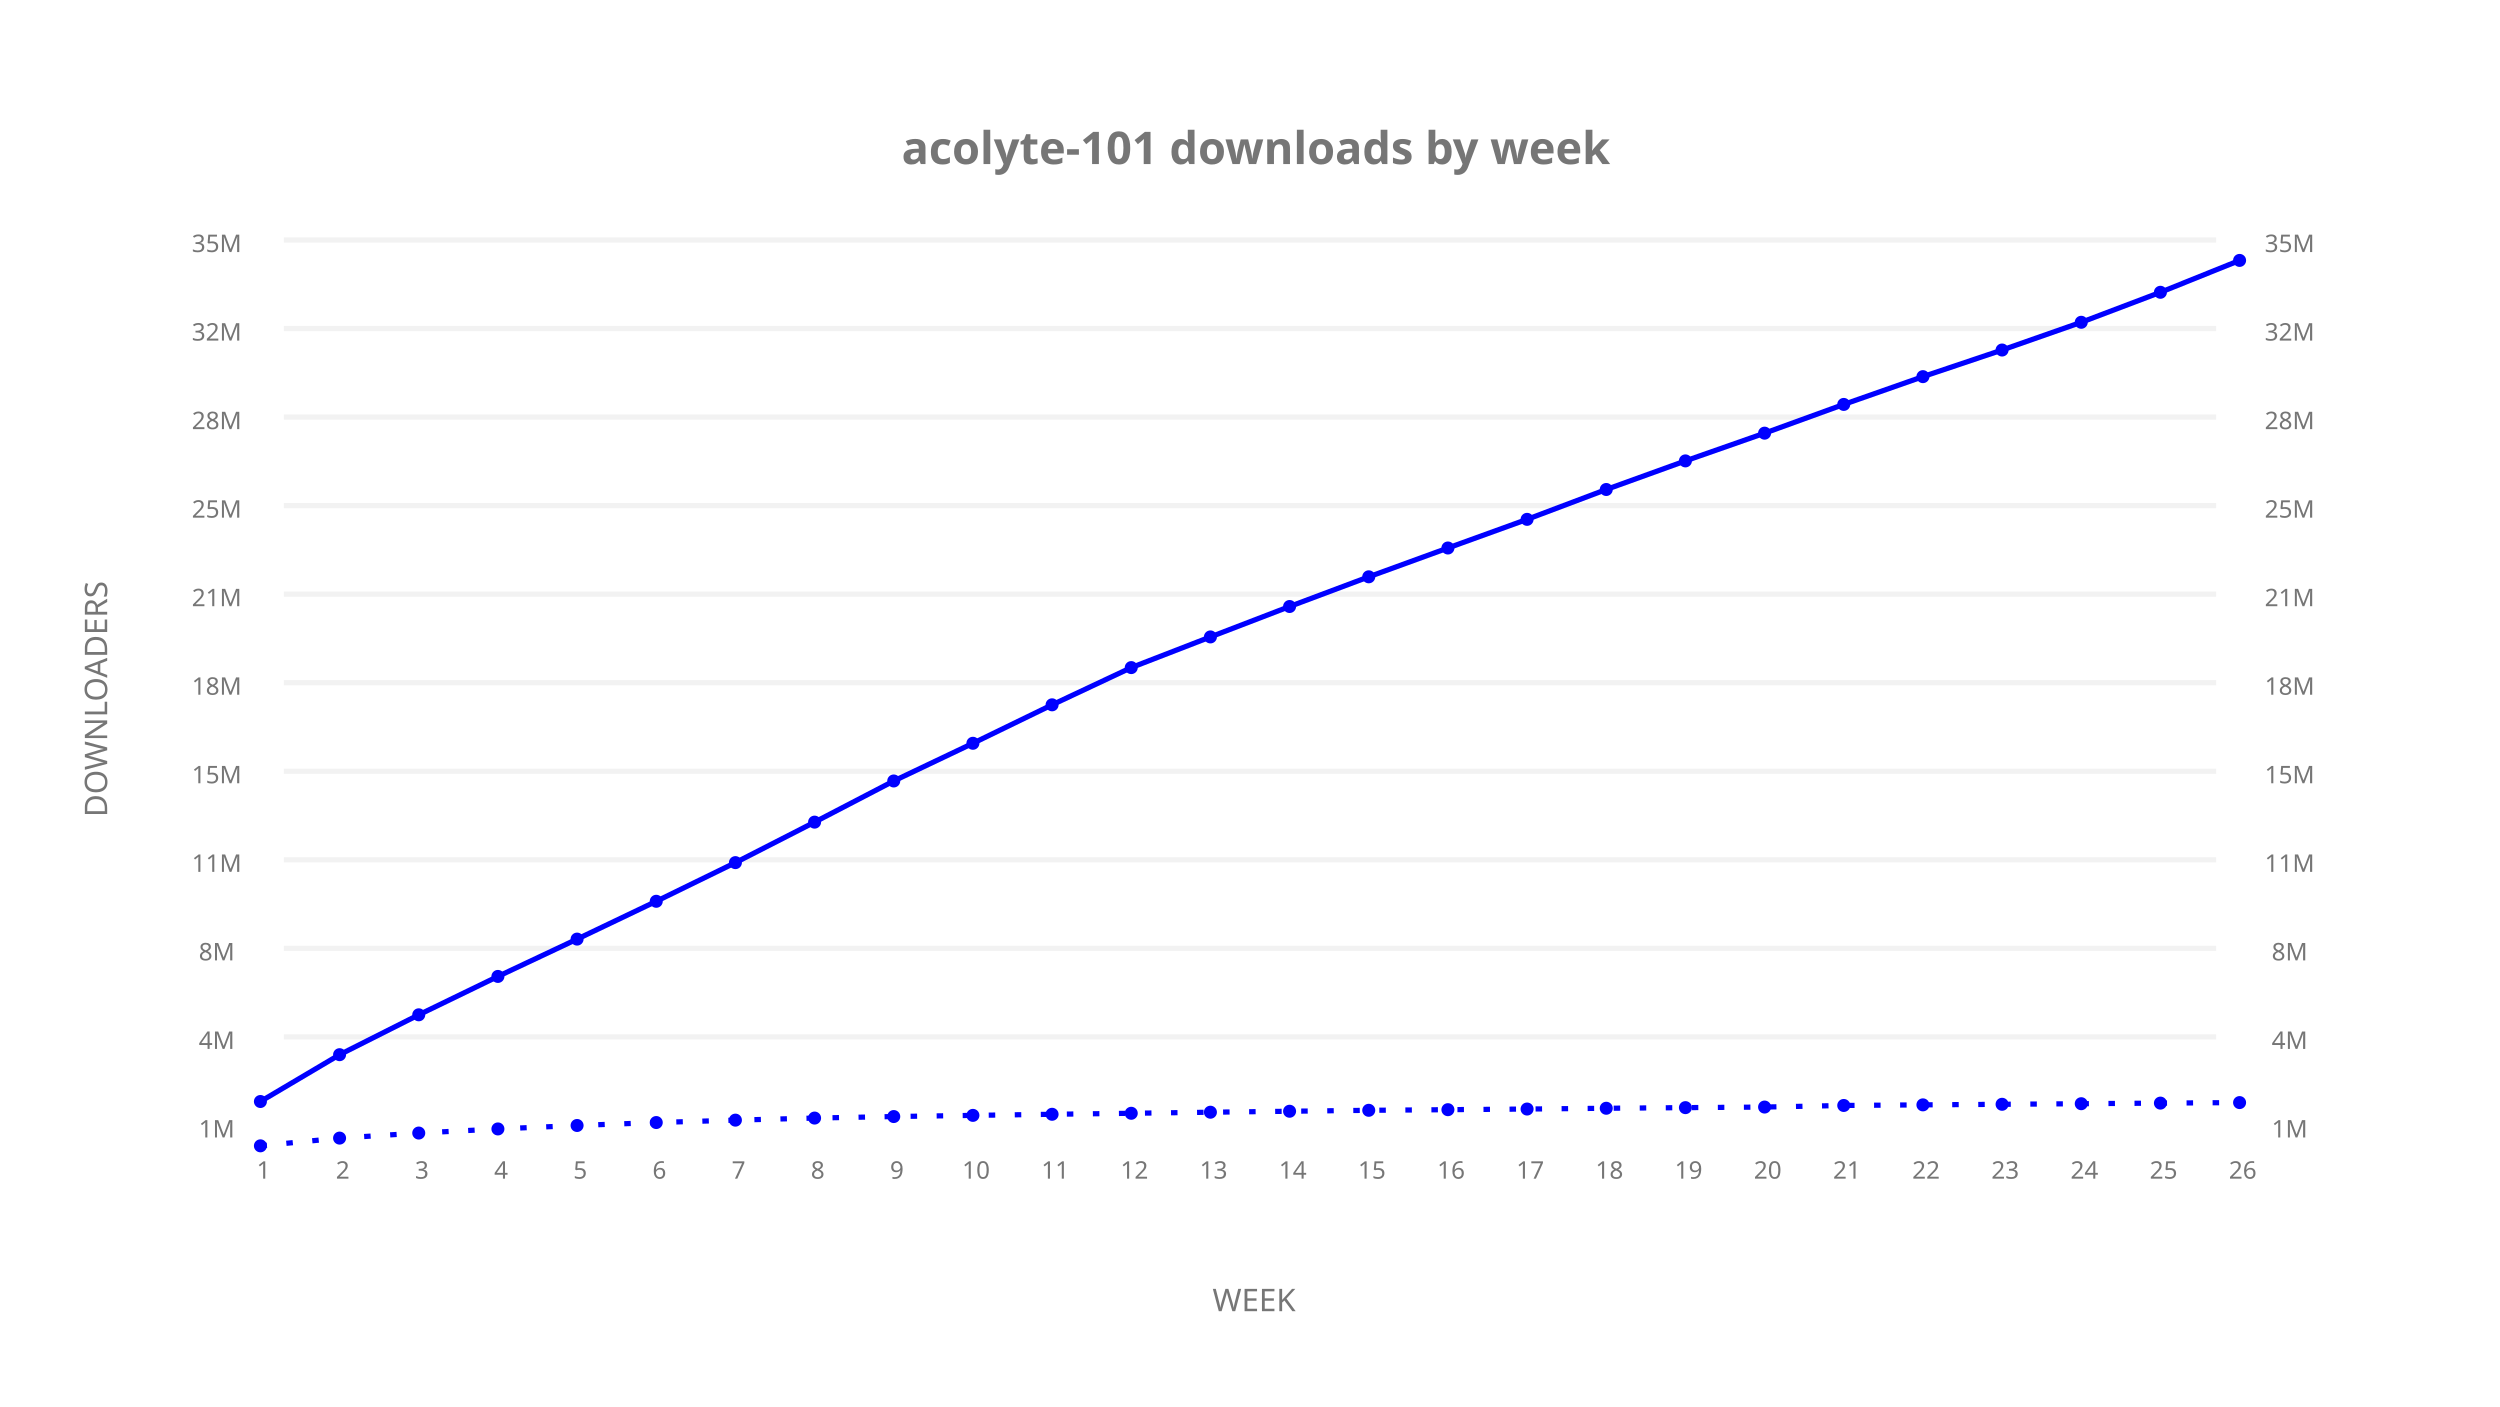
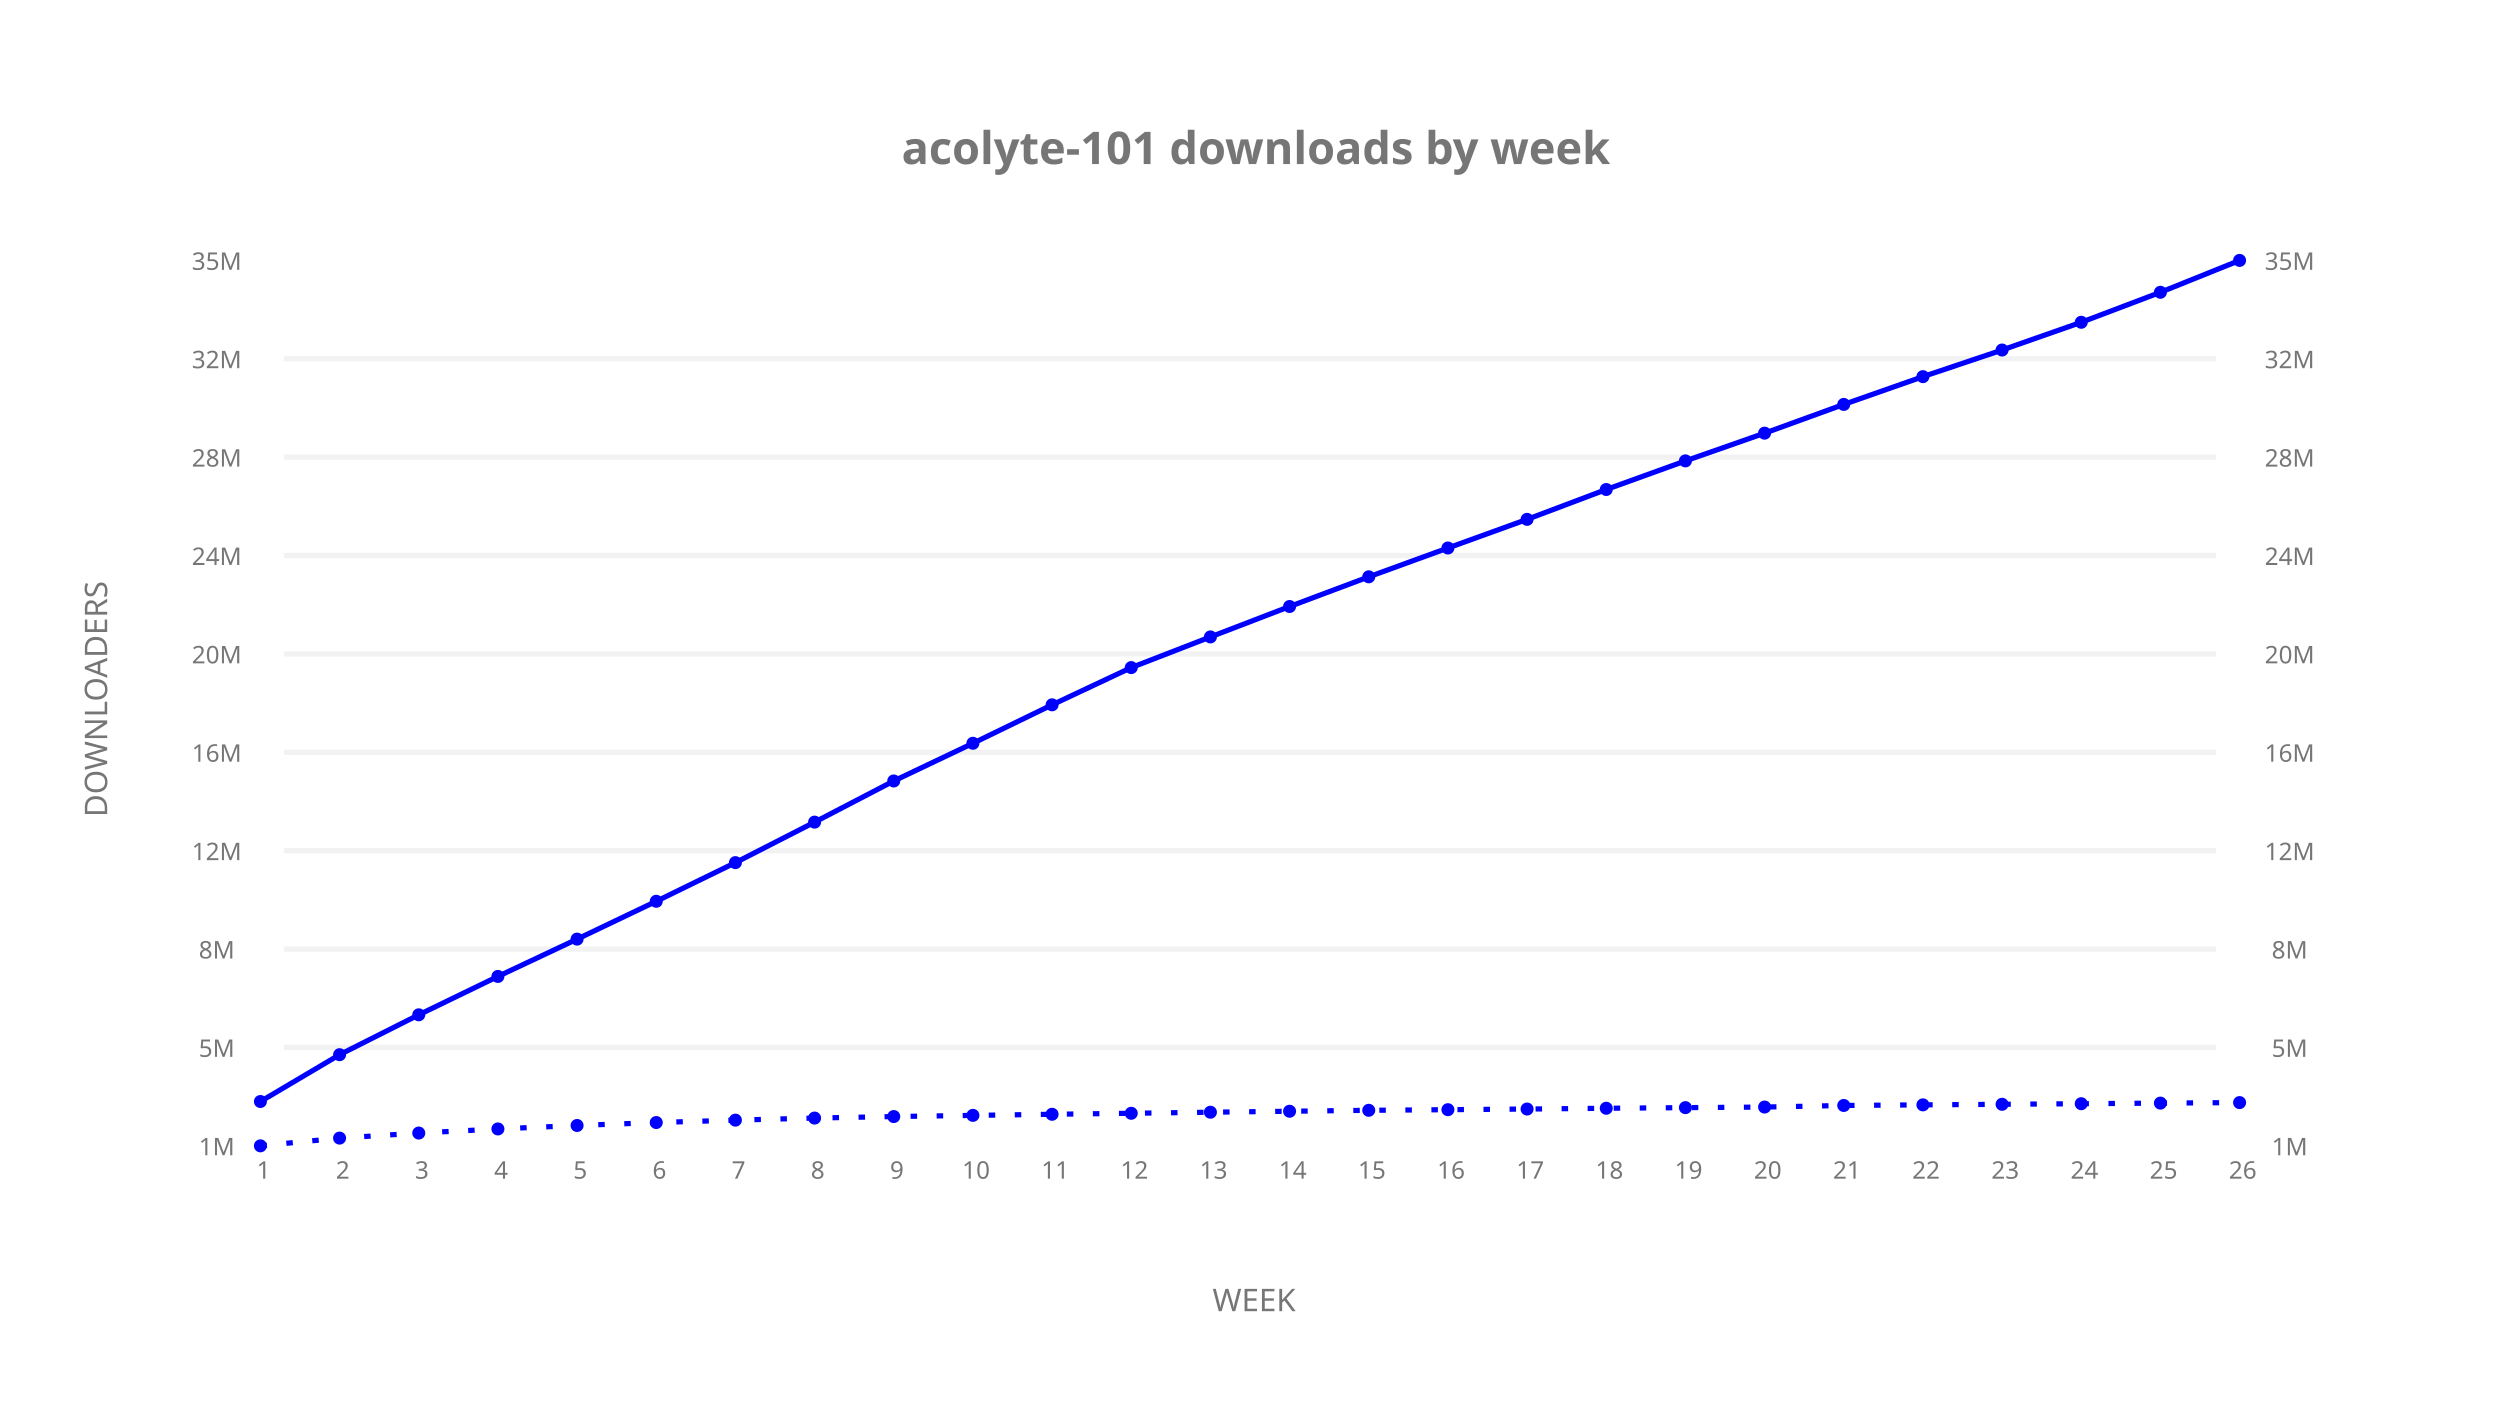
<svg xmlns="http://www.w3.org/2000/svg" xml:space="preserve" id="acolyte-101-downloads-by-week-acolyte-101-week" x="0px" y="0px" width="1920px" height="1080px" viewBox="0 0 1920 1080" enable-background="new 0 0 1920 1080" role="img">
  <g id="annotations">
    <text x="960" y="126" font-family="Atkinson Hyperlegible" font-size="26pt" text-anchor="middle" text-align="center" font-weight="600" font-style="normal" style="fill:rgb(118,118,118); fill-opacity:1; stroke:rgb(118,118,118); stroke-opacity:0; stroke-width:0.5"> acolyte-101 downloads by week</text>
    <g id="axes-lines">
      <text x="960" y="1007" font-family="Atkinson Hyperlegible" font-size="18pt" text-anchor="middle" text-align="center" font-weight="500" font-style="normal" style="fill:rgb(118,118,118); fill-opacity:1; stroke:rgb(118,118,118); stroke-opacity:0; stroke-width:0.5"> WEEK</text>
      <text x="73" y="540" font-family="Atkinson Hyperlegible" font-size="18pt" text-anchor="middle" text-align="center" dominant-baseline="central" font-weight="500" font-style="normal" style="fill:rgb(118,118,118); fill-opacity:1; stroke:rgb(118,118,118); stroke-opacity:0; stroke-width:0.5" transform="rotate(-90,73,540)"> DOWNLOADERS</text>
    </g>
    <g id="tic-y-label-lines">
-       <line x1="218" y1="796.33" x2="1702" y2="796.33" style="fill:rgb(0,0,255); fill-opacity:0; stroke:rgb(242,242,242); stroke-opacity:1; stroke-width:4" />
-       <line x1="218" y1="728.33" x2="1702" y2="728.33" style="fill:rgb(0,0,255); fill-opacity:0; stroke:rgb(242,242,242); stroke-opacity:1; stroke-width:4" />
-       <line x1="218" y1="660.33" x2="1702" y2="660.33" style="fill:rgb(0,0,255); fill-opacity:0; stroke:rgb(242,242,242); stroke-opacity:1; stroke-width:4" />
-       <line x1="218" y1="592.33" x2="1702" y2="592.33" style="fill:rgb(0,0,255); fill-opacity:0; stroke:rgb(242,242,242); stroke-opacity:1; stroke-width:4" />
-       <line x1="218" y1="524.33" x2="1702" y2="524.33" style="fill:rgb(0,0,255); fill-opacity:0; stroke:rgb(242,242,242); stroke-opacity:1; stroke-width:4" />
-       <line x1="218" y1="456.33" x2="1702" y2="456.33" style="fill:rgb(0,0,255); fill-opacity:0; stroke:rgb(242,242,242); stroke-opacity:1; stroke-width:4" />
-       <line x1="218" y1="388.33" x2="1702" y2="388.33" style="fill:rgb(0,0,255); fill-opacity:0; stroke:rgb(242,242,242); stroke-opacity:1; stroke-width:4" />
-       <line x1="218" y1="320.33" x2="1702" y2="320.33" style="fill:rgb(0,0,255); fill-opacity:0; stroke:rgb(242,242,242); stroke-opacity:1; stroke-width:4" />
-       <line x1="218" y1="252.33" x2="1702" y2="252.33" style="fill:rgb(0,0,255); fill-opacity:0; stroke:rgb(242,242,242); stroke-opacity:1; stroke-width:4" />
-       <line x1="218" y1="184.33" x2="1702" y2="184.33" style="fill:rgb(0,0,255); fill-opacity:0; stroke:rgb(242,242,242); stroke-opacity:1; stroke-width:4" />
+       <line x1="218" y1="804.444" x2="1702" y2="804.444" style="fill:rgb(0,0,255); fill-opacity:0; stroke:rgb(242,242,242); stroke-opacity:1; stroke-width:4" />
+       <line x1="218" y1="728.889" x2="1702" y2="728.889" style="fill:rgb(0,0,255); fill-opacity:0; stroke:rgb(242,242,242); stroke-opacity:1; stroke-width:4" />
+       <line x1="218" y1="653.333" x2="1702" y2="653.333" style="fill:rgb(0,0,255); fill-opacity:0; stroke:rgb(242,242,242); stroke-opacity:1; stroke-width:4" />
+       <line x1="218" y1="577.778" x2="1702" y2="577.778" style="fill:rgb(0,0,255); fill-opacity:0; stroke:rgb(242,242,242); stroke-opacity:1; stroke-width:4" />
+       <line x1="218" y1="502.222" x2="1702" y2="502.222" style="fill:rgb(0,0,255); fill-opacity:0; stroke:rgb(242,242,242); stroke-opacity:1; stroke-width:4" />
+       <line x1="218" y1="426.667" x2="1702" y2="426.667" style="fill:rgb(0,0,255); fill-opacity:0; stroke:rgb(242,242,242); stroke-opacity:1; stroke-width:4" />
+       <line x1="218" y1="351.111" x2="1702" y2="351.111" style="fill:rgb(0,0,255); fill-opacity:0; stroke:rgb(242,242,242); stroke-opacity:1; stroke-width:4" />
+       <line x1="218" y1="275.556" x2="1702" y2="275.556" style="fill:rgb(0,0,255); fill-opacity:0; stroke:rgb(242,242,242); stroke-opacity:1; stroke-width:4" />
    </g>
    <g id="tic-x-labels">
      <text x="200" y="898" font-family="Atkinson Hyperlegible" font-size="14pt" text-anchor="middle" text-align="center" dominant-baseline="central" font-weight="400" font-style="normal" style="fill:rgb(118,118,118); fill-opacity:1; stroke:rgb(118,118,118); stroke-opacity:0; stroke-width:0.5"> 1</text>
      <text x="260.8" y="898" font-family="Atkinson Hyperlegible" font-size="14pt" text-anchor="middle" text-align="center" dominant-baseline="central" font-weight="400" font-style="normal" style="fill:rgb(118,118,118); fill-opacity:1; stroke:rgb(118,118,118); stroke-opacity:0; stroke-width:0.5"> 2</text>
      <text x="321.6" y="898" font-family="Atkinson Hyperlegible" font-size="14pt" text-anchor="middle" text-align="center" dominant-baseline="central" font-weight="400" font-style="normal" style="fill:rgb(118,118,118); fill-opacity:1; stroke:rgb(118,118,118); stroke-opacity:0; stroke-width:0.5"> 3</text>
      <text x="382.4" y="898" font-family="Atkinson Hyperlegible" font-size="14pt" text-anchor="middle" text-align="center" dominant-baseline="central" font-weight="400" font-style="normal" style="fill:rgb(118,118,118); fill-opacity:1; stroke:rgb(118,118,118); stroke-opacity:0; stroke-width:0.5"> 4</text>
      <text x="443.2" y="898" font-family="Atkinson Hyperlegible" font-size="14pt" text-anchor="middle" text-align="center" dominant-baseline="central" font-weight="400" font-style="normal" style="fill:rgb(118,118,118); fill-opacity:1; stroke:rgb(118,118,118); stroke-opacity:0; stroke-width:0.5"> 5</text>
      <text x="504" y="898" font-family="Atkinson Hyperlegible" font-size="14pt" text-anchor="middle" text-align="center" dominant-baseline="central" font-weight="400" font-style="normal" style="fill:rgb(118,118,118); fill-opacity:1; stroke:rgb(118,118,118); stroke-opacity:0; stroke-width:0.5"> 6</text>
      <text x="564.8" y="898" font-family="Atkinson Hyperlegible" font-size="14pt" text-anchor="middle" text-align="center" dominant-baseline="central" font-weight="400" font-style="normal" style="fill:rgb(118,118,118); fill-opacity:1; stroke:rgb(118,118,118); stroke-opacity:0; stroke-width:0.5"> 7</text>
      <text x="625.6" y="898" font-family="Atkinson Hyperlegible" font-size="14pt" text-anchor="middle" text-align="center" dominant-baseline="central" font-weight="400" font-style="normal" style="fill:rgb(118,118,118); fill-opacity:1; stroke:rgb(118,118,118); stroke-opacity:0; stroke-width:0.5"> 8</text>
      <text x="686.4" y="898" font-family="Atkinson Hyperlegible" font-size="14pt" text-anchor="middle" text-align="center" dominant-baseline="central" font-weight="400" font-style="normal" style="fill:rgb(118,118,118); fill-opacity:1; stroke:rgb(118,118,118); stroke-opacity:0; stroke-width:0.5"> 9</text>
      <text x="747.2" y="898" font-family="Atkinson Hyperlegible" font-size="14pt" text-anchor="middle" text-align="center" dominant-baseline="central" font-weight="400" font-style="normal" style="fill:rgb(118,118,118); fill-opacity:1; stroke:rgb(118,118,118); stroke-opacity:0; stroke-width:0.5"> 10</text>
      <text x="808" y="898" font-family="Atkinson Hyperlegible" font-size="14pt" text-anchor="middle" text-align="center" dominant-baseline="central" font-weight="400" font-style="normal" style="fill:rgb(118,118,118); fill-opacity:1; stroke:rgb(118,118,118); stroke-opacity:0; stroke-width:0.5"> 11</text>
      <text x="868.8" y="898" font-family="Atkinson Hyperlegible" font-size="14pt" text-anchor="middle" text-align="center" dominant-baseline="central" font-weight="400" font-style="normal" style="fill:rgb(118,118,118); fill-opacity:1; stroke:rgb(118,118,118); stroke-opacity:0; stroke-width:0.5"> 12</text>
      <text x="929.6" y="898" font-family="Atkinson Hyperlegible" font-size="14pt" text-anchor="middle" text-align="center" dominant-baseline="central" font-weight="400" font-style="normal" style="fill:rgb(118,118,118); fill-opacity:1; stroke:rgb(118,118,118); stroke-opacity:0; stroke-width:0.5"> 13</text>
      <text x="990.4" y="898" font-family="Atkinson Hyperlegible" font-size="14pt" text-anchor="middle" text-align="center" dominant-baseline="central" font-weight="400" font-style="normal" style="fill:rgb(118,118,118); fill-opacity:1; stroke:rgb(118,118,118); stroke-opacity:0; stroke-width:0.5"> 14</text>
      <text x="1051.2" y="898" font-family="Atkinson Hyperlegible" font-size="14pt" text-anchor="middle" text-align="center" dominant-baseline="central" font-weight="400" font-style="normal" style="fill:rgb(118,118,118); fill-opacity:1; stroke:rgb(118,118,118); stroke-opacity:0; stroke-width:0.5"> 15</text>
      <text x="1112" y="898" font-family="Atkinson Hyperlegible" font-size="14pt" text-anchor="middle" text-align="center" dominant-baseline="central" font-weight="400" font-style="normal" style="fill:rgb(118,118,118); fill-opacity:1; stroke:rgb(118,118,118); stroke-opacity:0; stroke-width:0.5"> 16</text>
      <text x="1172.8" y="898" font-family="Atkinson Hyperlegible" font-size="14pt" text-anchor="middle" text-align="center" dominant-baseline="central" font-weight="400" font-style="normal" style="fill:rgb(118,118,118); fill-opacity:1; stroke:rgb(118,118,118); stroke-opacity:0; stroke-width:0.5"> 17</text>
      <text x="1233.6" y="898" font-family="Atkinson Hyperlegible" font-size="14pt" text-anchor="middle" text-align="center" dominant-baseline="central" font-weight="400" font-style="normal" style="fill:rgb(118,118,118); fill-opacity:1; stroke:rgb(118,118,118); stroke-opacity:0; stroke-width:0.5"> 18</text>
      <text x="1294.4" y="898" font-family="Atkinson Hyperlegible" font-size="14pt" text-anchor="middle" text-align="center" dominant-baseline="central" font-weight="400" font-style="normal" style="fill:rgb(118,118,118); fill-opacity:1; stroke:rgb(118,118,118); stroke-opacity:0; stroke-width:0.5"> 19</text>
      <text x="1355.2" y="898" font-family="Atkinson Hyperlegible" font-size="14pt" text-anchor="middle" text-align="center" dominant-baseline="central" font-weight="400" font-style="normal" style="fill:rgb(118,118,118); fill-opacity:1; stroke:rgb(118,118,118); stroke-opacity:0; stroke-width:0.5"> 20</text>
      <text x="1416" y="898" font-family="Atkinson Hyperlegible" font-size="14pt" text-anchor="middle" text-align="center" dominant-baseline="central" font-weight="400" font-style="normal" style="fill:rgb(118,118,118); fill-opacity:1; stroke:rgb(118,118,118); stroke-opacity:0; stroke-width:0.5"> 21</text>
      <text x="1476.8" y="898" font-family="Atkinson Hyperlegible" font-size="14pt" text-anchor="middle" text-align="center" dominant-baseline="central" font-weight="400" font-style="normal" style="fill:rgb(118,118,118); fill-opacity:1; stroke:rgb(118,118,118); stroke-opacity:0; stroke-width:0.5"> 22</text>
      <text x="1537.6" y="898" font-family="Atkinson Hyperlegible" font-size="14pt" text-anchor="middle" text-align="center" dominant-baseline="central" font-weight="400" font-style="normal" style="fill:rgb(118,118,118); fill-opacity:1; stroke:rgb(118,118,118); stroke-opacity:0; stroke-width:0.5"> 23</text>
      <text x="1598.4" y="898" font-family="Atkinson Hyperlegible" font-size="14pt" text-anchor="middle" text-align="center" dominant-baseline="central" font-weight="400" font-style="normal" style="fill:rgb(118,118,118); fill-opacity:1; stroke:rgb(118,118,118); stroke-opacity:0; stroke-width:0.5"> 24</text>
      <text x="1659.2" y="898" font-family="Atkinson Hyperlegible" font-size="14pt" text-anchor="middle" text-align="center" dominant-baseline="central" font-weight="400" font-style="normal" style="fill:rgb(118,118,118); fill-opacity:1; stroke:rgb(118,118,118); stroke-opacity:0; stroke-width:0.5"> 25</text>
      <text x="1720" y="898" font-family="Atkinson Hyperlegible" font-size="14pt" text-anchor="middle" text-align="center" dominant-baseline="central" font-weight="400" font-style="normal" style="fill:rgb(118,118,118); fill-opacity:1; stroke:rgb(118,118,118); stroke-opacity:0; stroke-width:0.5"> 26</text>
    </g>
    <g id="tic-y-labels">
-       <text x="164" y="866.33" font-family="Atkinson Hyperlegible" font-size="14pt" text-anchor="middle" text-align="center" dominant-baseline="central" font-weight="400" font-style="normal" style="fill:rgb(118,118,118); fill-opacity:1; stroke:rgb(118,118,118); stroke-opacity:0; stroke-width:0.5"> 1M</text>
-       <text x="1756" y="866.33" font-family="Atkinson Hyperlegible" font-size="14pt" text-anchor="middle" text-align="center" dominant-baseline="central" font-weight="400" font-style="normal" style="fill:rgb(118,118,118); fill-opacity:1; stroke:rgb(118,118,118); stroke-opacity:0; stroke-width:0.5"> 1M</text>
-       <text x="164" y="798.33" font-family="Atkinson Hyperlegible" font-size="14pt" text-anchor="middle" text-align="center" dominant-baseline="central" font-weight="400" font-style="normal" style="fill:rgb(118,118,118); fill-opacity:1; stroke:rgb(118,118,118); stroke-opacity:0; stroke-width:0.5"> 4M</text>
-       <text x="1756" y="798.33" font-family="Atkinson Hyperlegible" font-size="14pt" text-anchor="middle" text-align="center" dominant-baseline="central" font-weight="400" font-style="normal" style="fill:rgb(118,118,118); fill-opacity:1; stroke:rgb(118,118,118); stroke-opacity:0; stroke-width:0.5"> 4M</text>
-       <text x="164" y="730.33" font-family="Atkinson Hyperlegible" font-size="14pt" text-anchor="middle" text-align="center" dominant-baseline="central" font-weight="400" font-style="normal" style="fill:rgb(118,118,118); fill-opacity:1; stroke:rgb(118,118,118); stroke-opacity:0; stroke-width:0.5"> 8M</text>
-       <text x="1756" y="730.33" font-family="Atkinson Hyperlegible" font-size="14pt" text-anchor="middle" text-align="center" dominant-baseline="central" font-weight="400" font-style="normal" style="fill:rgb(118,118,118); fill-opacity:1; stroke:rgb(118,118,118); stroke-opacity:0; stroke-width:0.5"> 8M</text>
-       <text x="164" y="662.33" font-family="Atkinson Hyperlegible" font-size="14pt" text-anchor="middle" text-align="center" dominant-baseline="central" font-weight="400" font-style="normal" style="fill:rgb(118,118,118); fill-opacity:1; stroke:rgb(118,118,118); stroke-opacity:0; stroke-width:0.5"> 11M</text>
-       <text x="1756" y="662.33" font-family="Atkinson Hyperlegible" font-size="14pt" text-anchor="middle" text-align="center" dominant-baseline="central" font-weight="400" font-style="normal" style="fill:rgb(118,118,118); fill-opacity:1; stroke:rgb(118,118,118); stroke-opacity:0; stroke-width:0.5"> 11M</text>
-       <text x="164" y="594.33" font-family="Atkinson Hyperlegible" font-size="14pt" text-anchor="middle" text-align="center" dominant-baseline="central" font-weight="400" font-style="normal" style="fill:rgb(118,118,118); fill-opacity:1; stroke:rgb(118,118,118); stroke-opacity:0; stroke-width:0.5"> 15M</text>
-       <text x="1756" y="594.33" font-family="Atkinson Hyperlegible" font-size="14pt" text-anchor="middle" text-align="center" dominant-baseline="central" font-weight="400" font-style="normal" style="fill:rgb(118,118,118); fill-opacity:1; stroke:rgb(118,118,118); stroke-opacity:0; stroke-width:0.5"> 15M</text>
-       <text x="164" y="526.33" font-family="Atkinson Hyperlegible" font-size="14pt" text-anchor="middle" text-align="center" dominant-baseline="central" font-weight="400" font-style="normal" style="fill:rgb(118,118,118); fill-opacity:1; stroke:rgb(118,118,118); stroke-opacity:0; stroke-width:0.5"> 18M</text>
-       <text x="1756" y="526.33" font-family="Atkinson Hyperlegible" font-size="14pt" text-anchor="middle" text-align="center" dominant-baseline="central" font-weight="400" font-style="normal" style="fill:rgb(118,118,118); fill-opacity:1; stroke:rgb(118,118,118); stroke-opacity:0; stroke-width:0.5"> 18M</text>
-       <text x="164" y="458.33" font-family="Atkinson Hyperlegible" font-size="14pt" text-anchor="middle" text-align="center" dominant-baseline="central" font-weight="400" font-style="normal" style="fill:rgb(118,118,118); fill-opacity:1; stroke:rgb(118,118,118); stroke-opacity:0; stroke-width:0.5"> 21M</text>
-       <text x="1756" y="458.33" font-family="Atkinson Hyperlegible" font-size="14pt" text-anchor="middle" text-align="center" dominant-baseline="central" font-weight="400" font-style="normal" style="fill:rgb(118,118,118); fill-opacity:1; stroke:rgb(118,118,118); stroke-opacity:0; stroke-width:0.5"> 21M</text>
-       <text x="164" y="390.33" font-family="Atkinson Hyperlegible" font-size="14pt" text-anchor="middle" text-align="center" dominant-baseline="central" font-weight="400" font-style="normal" style="fill:rgb(118,118,118); fill-opacity:1; stroke:rgb(118,118,118); stroke-opacity:0; stroke-width:0.5"> 25M</text>
-       <text x="1756" y="390.33" font-family="Atkinson Hyperlegible" font-size="14pt" text-anchor="middle" text-align="center" dominant-baseline="central" font-weight="400" font-style="normal" style="fill:rgb(118,118,118); fill-opacity:1; stroke:rgb(118,118,118); stroke-opacity:0; stroke-width:0.5"> 25M</text>
-       <text x="164" y="322.33" font-family="Atkinson Hyperlegible" font-size="14pt" text-anchor="middle" text-align="center" dominant-baseline="central" font-weight="400" font-style="normal" style="fill:rgb(118,118,118); fill-opacity:1; stroke:rgb(118,118,118); stroke-opacity:0; stroke-width:0.5"> 28M</text>
-       <text x="1756" y="322.33" font-family="Atkinson Hyperlegible" font-size="14pt" text-anchor="middle" text-align="center" dominant-baseline="central" font-weight="400" font-style="normal" style="fill:rgb(118,118,118); fill-opacity:1; stroke:rgb(118,118,118); stroke-opacity:0; stroke-width:0.5"> 28M</text>
-       <text x="164" y="254.33" font-family="Atkinson Hyperlegible" font-size="14pt" text-anchor="middle" text-align="center" dominant-baseline="central" font-weight="400" font-style="normal" style="fill:rgb(118,118,118); fill-opacity:1; stroke:rgb(118,118,118); stroke-opacity:0; stroke-width:0.5"> 32M</text>
-       <text x="1756" y="254.33" font-family="Atkinson Hyperlegible" font-size="14pt" text-anchor="middle" text-align="center" dominant-baseline="central" font-weight="400" font-style="normal" style="fill:rgb(118,118,118); fill-opacity:1; stroke:rgb(118,118,118); stroke-opacity:0; stroke-width:0.5"> 32M</text>
-       <text x="164" y="186.33" font-family="Atkinson Hyperlegible" font-size="14pt" text-anchor="middle" text-align="center" dominant-baseline="central" font-weight="400" font-style="normal" style="fill:rgb(118,118,118); fill-opacity:1; stroke:rgb(118,118,118); stroke-opacity:0; stroke-width:0.5"> 35M</text>
-       <text x="1756" y="186.33" font-family="Atkinson Hyperlegible" font-size="14pt" text-anchor="middle" text-align="center" dominant-baseline="central" font-weight="400" font-style="normal" style="fill:rgb(118,118,118); fill-opacity:1; stroke:rgb(118,118,118); stroke-opacity:0; stroke-width:0.5"> 35M</text>
+       <text x="164" y="880" font-family="Atkinson Hyperlegible" font-size="14pt" text-anchor="middle" text-align="center" dominant-baseline="central" font-weight="400" font-style="normal" style="fill:rgb(118,118,118); fill-opacity:1; stroke:rgb(118,118,118); stroke-opacity:0; stroke-width:0.5"> 1M</text>
+       <text x="1756" y="880" font-family="Atkinson Hyperlegible" font-size="14pt" text-anchor="middle" text-align="center" dominant-baseline="central" font-weight="400" font-style="normal" style="fill:rgb(118,118,118); fill-opacity:1; stroke:rgb(118,118,118); stroke-opacity:0; stroke-width:0.5"> 1M</text>
+       <text x="164" y="804.444" font-family="Atkinson Hyperlegible" font-size="14pt" text-anchor="middle" text-align="center" dominant-baseline="central" font-weight="400" font-style="normal" style="fill:rgb(118,118,118); fill-opacity:1; stroke:rgb(118,118,118); stroke-opacity:0; stroke-width:0.5"> 5M</text>
+       <text x="1756" y="804.444" font-family="Atkinson Hyperlegible" font-size="14pt" text-anchor="middle" text-align="center" dominant-baseline="central" font-weight="400" font-style="normal" style="fill:rgb(118,118,118); fill-opacity:1; stroke:rgb(118,118,118); stroke-opacity:0; stroke-width:0.5"> 5M</text>
+       <text x="164" y="728.889" font-family="Atkinson Hyperlegible" font-size="14pt" text-anchor="middle" text-align="center" dominant-baseline="central" font-weight="400" font-style="normal" style="fill:rgb(118,118,118); fill-opacity:1; stroke:rgb(118,118,118); stroke-opacity:0; stroke-width:0.5"> 8M</text>
+       <text x="1756" y="728.889" font-family="Atkinson Hyperlegible" font-size="14pt" text-anchor="middle" text-align="center" dominant-baseline="central" font-weight="400" font-style="normal" style="fill:rgb(118,118,118); fill-opacity:1; stroke:rgb(118,118,118); stroke-opacity:0; stroke-width:0.5"> 8M</text>
+       <text x="164" y="653.333" font-family="Atkinson Hyperlegible" font-size="14pt" text-anchor="middle" text-align="center" dominant-baseline="central" font-weight="400" font-style="normal" style="fill:rgb(118,118,118); fill-opacity:1; stroke:rgb(118,118,118); stroke-opacity:0; stroke-width:0.5"> 12M</text>
+       <text x="1756" y="653.333" font-family="Atkinson Hyperlegible" font-size="14pt" text-anchor="middle" text-align="center" dominant-baseline="central" font-weight="400" font-style="normal" style="fill:rgb(118,118,118); fill-opacity:1; stroke:rgb(118,118,118); stroke-opacity:0; stroke-width:0.5"> 12M</text>
+       <text x="164" y="577.778" font-family="Atkinson Hyperlegible" font-size="14pt" text-anchor="middle" text-align="center" dominant-baseline="central" font-weight="400" font-style="normal" style="fill:rgb(118,118,118); fill-opacity:1; stroke:rgb(118,118,118); stroke-opacity:0; stroke-width:0.5"> 16M</text>
+       <text x="1756" y="577.778" font-family="Atkinson Hyperlegible" font-size="14pt" text-anchor="middle" text-align="center" dominant-baseline="central" font-weight="400" font-style="normal" style="fill:rgb(118,118,118); fill-opacity:1; stroke:rgb(118,118,118); stroke-opacity:0; stroke-width:0.5"> 16M</text>
+       <text x="164" y="502.222" font-family="Atkinson Hyperlegible" font-size="14pt" text-anchor="middle" text-align="center" dominant-baseline="central" font-weight="400" font-style="normal" style="fill:rgb(118,118,118); fill-opacity:1; stroke:rgb(118,118,118); stroke-opacity:0; stroke-width:0.5"> 20M</text>
+       <text x="1756" y="502.222" font-family="Atkinson Hyperlegible" font-size="14pt" text-anchor="middle" text-align="center" dominant-baseline="central" font-weight="400" font-style="normal" style="fill:rgb(118,118,118); fill-opacity:1; stroke:rgb(118,118,118); stroke-opacity:0; stroke-width:0.5"> 20M</text>
+       <text x="164" y="426.667" font-family="Atkinson Hyperlegible" font-size="14pt" text-anchor="middle" text-align="center" dominant-baseline="central" font-weight="400" font-style="normal" style="fill:rgb(118,118,118); fill-opacity:1; stroke:rgb(118,118,118); stroke-opacity:0; stroke-width:0.5"> 24M</text>
+       <text x="1756" y="426.667" font-family="Atkinson Hyperlegible" font-size="14pt" text-anchor="middle" text-align="center" dominant-baseline="central" font-weight="400" font-style="normal" style="fill:rgb(118,118,118); fill-opacity:1; stroke:rgb(118,118,118); stroke-opacity:0; stroke-width:0.5"> 24M</text>
+       <text x="164" y="351.111" font-family="Atkinson Hyperlegible" font-size="14pt" text-anchor="middle" text-align="center" dominant-baseline="central" font-weight="400" font-style="normal" style="fill:rgb(118,118,118); fill-opacity:1; stroke:rgb(118,118,118); stroke-opacity:0; stroke-width:0.5"> 28M</text>
+       <text x="1756" y="351.111" font-family="Atkinson Hyperlegible" font-size="14pt" text-anchor="middle" text-align="center" dominant-baseline="central" font-weight="400" font-style="normal" style="fill:rgb(118,118,118); fill-opacity:1; stroke:rgb(118,118,118); stroke-opacity:0; stroke-width:0.5"> 28M</text>
+       <text x="164" y="275.556" font-family="Atkinson Hyperlegible" font-size="14pt" text-anchor="middle" text-align="center" dominant-baseline="central" font-weight="400" font-style="normal" style="fill:rgb(118,118,118); fill-opacity:1; stroke:rgb(118,118,118); stroke-opacity:0; stroke-width:0.5"> 32M</text>
+       <text x="1756" y="275.556" font-family="Atkinson Hyperlegible" font-size="14pt" text-anchor="middle" text-align="center" dominant-baseline="central" font-weight="400" font-style="normal" style="fill:rgb(118,118,118); fill-opacity:1; stroke:rgb(118,118,118); stroke-opacity:0; stroke-width:0.5"> 32M</text>
+       <text x="164" y="200" font-family="Atkinson Hyperlegible" font-size="14pt" text-anchor="middle" text-align="center" dominant-baseline="central" font-weight="400" font-style="normal" style="fill:rgb(118,118,118); fill-opacity:1; stroke:rgb(118,118,118); stroke-opacity:0; stroke-width:0.5"> 35M</text>
+       <text x="1756" y="200" font-family="Atkinson Hyperlegible" font-size="14pt" text-anchor="middle" text-align="center" dominant-baseline="central" font-weight="400" font-style="normal" style="fill:rgb(118,118,118); fill-opacity:1; stroke:rgb(118,118,118); stroke-opacity:0; stroke-width:0.5"> 35M</text>
    </g>
  </g>
  <g id="polyline-acolyte-101 downloads by week">
    <polyline points="200,845.96 260.8,809.997 321.6,779.37 382.4,749.898 443.2,721.238 504,692.19 564.8,662.497 625.6,631.4 686.4,599.785 747.2,570.841 808,541.302 868.8,512.712 929.6,489.16 990.4,465.8 1051.2,442.994 1112,420.864 1172.8,398.862 1233.6,375.935 1294.4,353.969 1355.2,332.67 1416,310.597 1476.8,289.263 1537.6,268.818 1598.4,247.516 1659.2,224.48 1720,200 " style="fill:rgb(0,0,255); fill-opacity:0; stroke:rgb(0,0,255); stroke-opacity:1; stroke-width:4" />
  </g>
  <g id="markers-acolyte-101 downloads by week">
    <circle cx="200" cy="845.96" r="5" style="fill:rgb(0,0,255); fill-opacity:1; stroke:rgb(0,0,255); stroke-opacity:0; stroke-width:4">
</circle>
    <circle cx="260.8" cy="809.997" r="5" style="fill:rgb(0,0,255); fill-opacity:1; stroke:rgb(0,0,255); stroke-opacity:0; stroke-width:4">
</circle>
    <circle cx="321.6" cy="779.37" r="5" style="fill:rgb(0,0,255); fill-opacity:1; stroke:rgb(0,0,255); stroke-opacity:0; stroke-width:4">
</circle>
    <circle cx="382.4" cy="749.898" r="5" style="fill:rgb(0,0,255); fill-opacity:1; stroke:rgb(0,0,255); stroke-opacity:0; stroke-width:4">
</circle>
    <circle cx="443.2" cy="721.238" r="5" style="fill:rgb(0,0,255); fill-opacity:1; stroke:rgb(0,0,255); stroke-opacity:0; stroke-width:4">
</circle>
    <circle cx="504" cy="692.19" r="5" style="fill:rgb(0,0,255); fill-opacity:1; stroke:rgb(0,0,255); stroke-opacity:0; stroke-width:4">
</circle>
    <circle cx="564.8" cy="662.497" r="5" style="fill:rgb(0,0,255); fill-opacity:1; stroke:rgb(0,0,255); stroke-opacity:0; stroke-width:4">
</circle>
    <circle cx="625.6" cy="631.4" r="5" style="fill:rgb(0,0,255); fill-opacity:1; stroke:rgb(0,0,255); stroke-opacity:0; stroke-width:4">
</circle>
    <circle cx="686.4" cy="599.785" r="5" style="fill:rgb(0,0,255); fill-opacity:1; stroke:rgb(0,0,255); stroke-opacity:0; stroke-width:4">
</circle>
    <circle cx="747.2" cy="570.841" r="5" style="fill:rgb(0,0,255); fill-opacity:1; stroke:rgb(0,0,255); stroke-opacity:0; stroke-width:4">
</circle>
    <circle cx="808" cy="541.302" r="5" style="fill:rgb(0,0,255); fill-opacity:1; stroke:rgb(0,0,255); stroke-opacity:0; stroke-width:4">
</circle>
    <circle cx="868.8" cy="512.712" r="5" style="fill:rgb(0,0,255); fill-opacity:1; stroke:rgb(0,0,255); stroke-opacity:0; stroke-width:4">
</circle>
    <circle cx="929.6" cy="489.16" r="5" style="fill:rgb(0,0,255); fill-opacity:1; stroke:rgb(0,0,255); stroke-opacity:0; stroke-width:4">
</circle>
    <circle cx="990.4" cy="465.8" r="5" style="fill:rgb(0,0,255); fill-opacity:1; stroke:rgb(0,0,255); stroke-opacity:0; stroke-width:4">
</circle>
    <circle cx="1051.2" cy="442.994" r="5" style="fill:rgb(0,0,255); fill-opacity:1; stroke:rgb(0,0,255); stroke-opacity:0; stroke-width:4">
</circle>
    <circle cx="1112" cy="420.864" r="5" style="fill:rgb(0,0,255); fill-opacity:1; stroke:rgb(0,0,255); stroke-opacity:0; stroke-width:4">
</circle>
    <circle cx="1172.8" cy="398.862" r="5" style="fill:rgb(0,0,255); fill-opacity:1; stroke:rgb(0,0,255); stroke-opacity:0; stroke-width:4">
</circle>
    <circle cx="1233.6" cy="375.935" r="5" style="fill:rgb(0,0,255); fill-opacity:1; stroke:rgb(0,0,255); stroke-opacity:0; stroke-width:4">
</circle>
    <circle cx="1294.4" cy="353.969" r="5" style="fill:rgb(0,0,255); fill-opacity:1; stroke:rgb(0,0,255); stroke-opacity:0; stroke-width:4">
</circle>
    <circle cx="1355.2" cy="332.67" r="5" style="fill:rgb(0,0,255); fill-opacity:1; stroke:rgb(0,0,255); stroke-opacity:0; stroke-width:4">
</circle>
    <circle cx="1416" cy="310.597" r="5" style="fill:rgb(0,0,255); fill-opacity:1; stroke:rgb(0,0,255); stroke-opacity:0; stroke-width:4">
</circle>
    <circle cx="1476.8" cy="289.263" r="5" style="fill:rgb(0,0,255); fill-opacity:1; stroke:rgb(0,0,255); stroke-opacity:0; stroke-width:4">
</circle>
    <circle cx="1537.6" cy="268.818" r="5" style="fill:rgb(0,0,255); fill-opacity:1; stroke:rgb(0,0,255); stroke-opacity:0; stroke-width:4">
</circle>
    <circle cx="1598.4" cy="247.517" r="5" style="fill:rgb(0,0,255); fill-opacity:1; stroke:rgb(0,0,255); stroke-opacity:0; stroke-width:4">
</circle>
    <circle cx="1659.2" cy="224.48" r="5" style="fill:rgb(0,0,255); fill-opacity:1; stroke:rgb(0,0,255); stroke-opacity:0; stroke-width:4">
</circle>
    <circle cx="1720" cy="200" r="5" style="fill:rgb(0,0,255); fill-opacity:1; stroke:rgb(0,0,255); stroke-opacity:0; stroke-width:4">
</circle>
  </g>
  <g id="polyline-acolyte-101 downloads by week uploaders">
    <polyline points="200,880 260.8,874.061 321.6,870.182 382.4,867.028 443.2,864.375 504,862.109 564.8,860.267 625.6,858.675 686.4,857.509 747.2,856.613 808,855.771 868.8,855.004 929.6,854.186 990.4,853.444 1051.2,852.714 1112,852.235 1172.8,851.744 1233.6,851.145 1294.4,850.666 1355.2,850.219 1416,849 1476.8,848.531 1537.6,848.096 1598.4,847.648 1659.2,847.192 1720,846.781 " stroke-dasharray="5 15" style="fill:rgb(0,0,255); fill-opacity:0; stroke:rgb(0,0,255); stroke-opacity:1; stroke-width:4" />
  </g>
  <g id="markers-acolyte-101 downloads by week uploaders">
    <circle cx="200" cy="880" r="5" style="fill:rgb(0,0,255); fill-opacity:1; stroke:rgb(0,0,255); stroke-opacity:0; stroke-width:4">
</circle>
    <circle cx="260.8" cy="874.061" r="5" style="fill:rgb(0,0,255); fill-opacity:1; stroke:rgb(0,0,255); stroke-opacity:0; stroke-width:4">
</circle>
    <circle cx="321.6" cy="870.182" r="5" style="fill:rgb(0,0,255); fill-opacity:1; stroke:rgb(0,0,255); stroke-opacity:0; stroke-width:4">
</circle>
    <circle cx="382.4" cy="867.028" r="5" style="fill:rgb(0,0,255); fill-opacity:1; stroke:rgb(0,0,255); stroke-opacity:0; stroke-width:4">
</circle>
    <circle cx="443.2" cy="864.375" r="5" style="fill:rgb(0,0,255); fill-opacity:1; stroke:rgb(0,0,255); stroke-opacity:0; stroke-width:4">
</circle>
    <circle cx="504" cy="862.109" r="5" style="fill:rgb(0,0,255); fill-opacity:1; stroke:rgb(0,0,255); stroke-opacity:0; stroke-width:4">
</circle>
    <circle cx="564.8" cy="860.267" r="5" style="fill:rgb(0,0,255); fill-opacity:1; stroke:rgb(0,0,255); stroke-opacity:0; stroke-width:4">
</circle>
    <circle cx="625.6" cy="858.675" r="5" style="fill:rgb(0,0,255); fill-opacity:1; stroke:rgb(0,0,255); stroke-opacity:0; stroke-width:4">
</circle>
    <circle cx="686.4" cy="857.509" r="5" style="fill:rgb(0,0,255); fill-opacity:1; stroke:rgb(0,0,255); stroke-opacity:0; stroke-width:4">
</circle>
    <circle cx="747.2" cy="856.613" r="5" style="fill:rgb(0,0,255); fill-opacity:1; stroke:rgb(0,0,255); stroke-opacity:0; stroke-width:4">
</circle>
    <circle cx="808" cy="855.771" r="5" style="fill:rgb(0,0,255); fill-opacity:1; stroke:rgb(0,0,255); stroke-opacity:0; stroke-width:4">
</circle>
    <circle cx="868.8" cy="855.004" r="5" style="fill:rgb(0,0,255); fill-opacity:1; stroke:rgb(0,0,255); stroke-opacity:0; stroke-width:4">
</circle>
    <circle cx="929.6" cy="854.186" r="5" style="fill:rgb(0,0,255); fill-opacity:1; stroke:rgb(0,0,255); stroke-opacity:0; stroke-width:4">
</circle>
    <circle cx="990.4" cy="853.444" r="5" style="fill:rgb(0,0,255); fill-opacity:1; stroke:rgb(0,0,255); stroke-opacity:0; stroke-width:4">
</circle>
    <circle cx="1051.2" cy="852.714" r="5" style="fill:rgb(0,0,255); fill-opacity:1; stroke:rgb(0,0,255); stroke-opacity:0; stroke-width:4">
</circle>
    <circle cx="1112" cy="852.235" r="5" style="fill:rgb(0,0,255); fill-opacity:1; stroke:rgb(0,0,255); stroke-opacity:0; stroke-width:4">
</circle>
    <circle cx="1172.8" cy="851.744" r="5" style="fill:rgb(0,0,255); fill-opacity:1; stroke:rgb(0,0,255); stroke-opacity:0; stroke-width:4">
</circle>
    <circle cx="1233.6" cy="851.145" r="5" style="fill:rgb(0,0,255); fill-opacity:1; stroke:rgb(0,0,255); stroke-opacity:0; stroke-width:4">
</circle>
    <circle cx="1294.4" cy="850.666" r="5" style="fill:rgb(0,0,255); fill-opacity:1; stroke:rgb(0,0,255); stroke-opacity:0; stroke-width:4">
</circle>
    <circle cx="1355.2" cy="850.219" r="5" style="fill:rgb(0,0,255); fill-opacity:1; stroke:rgb(0,0,255); stroke-opacity:0; stroke-width:4">
</circle>
    <circle cx="1416" cy="849" r="5" style="fill:rgb(0,0,255); fill-opacity:1; stroke:rgb(0,0,255); stroke-opacity:0; stroke-width:4">
</circle>
    <circle cx="1476.8" cy="848.531" r="5" style="fill:rgb(0,0,255); fill-opacity:1; stroke:rgb(0,0,255); stroke-opacity:0; stroke-width:4">
</circle>
    <circle cx="1537.6" cy="848.096" r="5" style="fill:rgb(0,0,255); fill-opacity:1; stroke:rgb(0,0,255); stroke-opacity:0; stroke-width:4">
</circle>
    <circle cx="1598.4" cy="847.648" r="5" style="fill:rgb(0,0,255); fill-opacity:1; stroke:rgb(0,0,255); stroke-opacity:0; stroke-width:4">
</circle>
    <circle cx="1659.2" cy="847.192" r="5" style="fill:rgb(0,0,255); fill-opacity:1; stroke:rgb(0,0,255); stroke-opacity:0; stroke-width:4">
</circle>
    <circle cx="1720" cy="846.781" r="5" style="fill:rgb(0,0,255); fill-opacity:1; stroke:rgb(0,0,255); stroke-opacity:0; stroke-width:4">
</circle>
  </g>
</svg>
